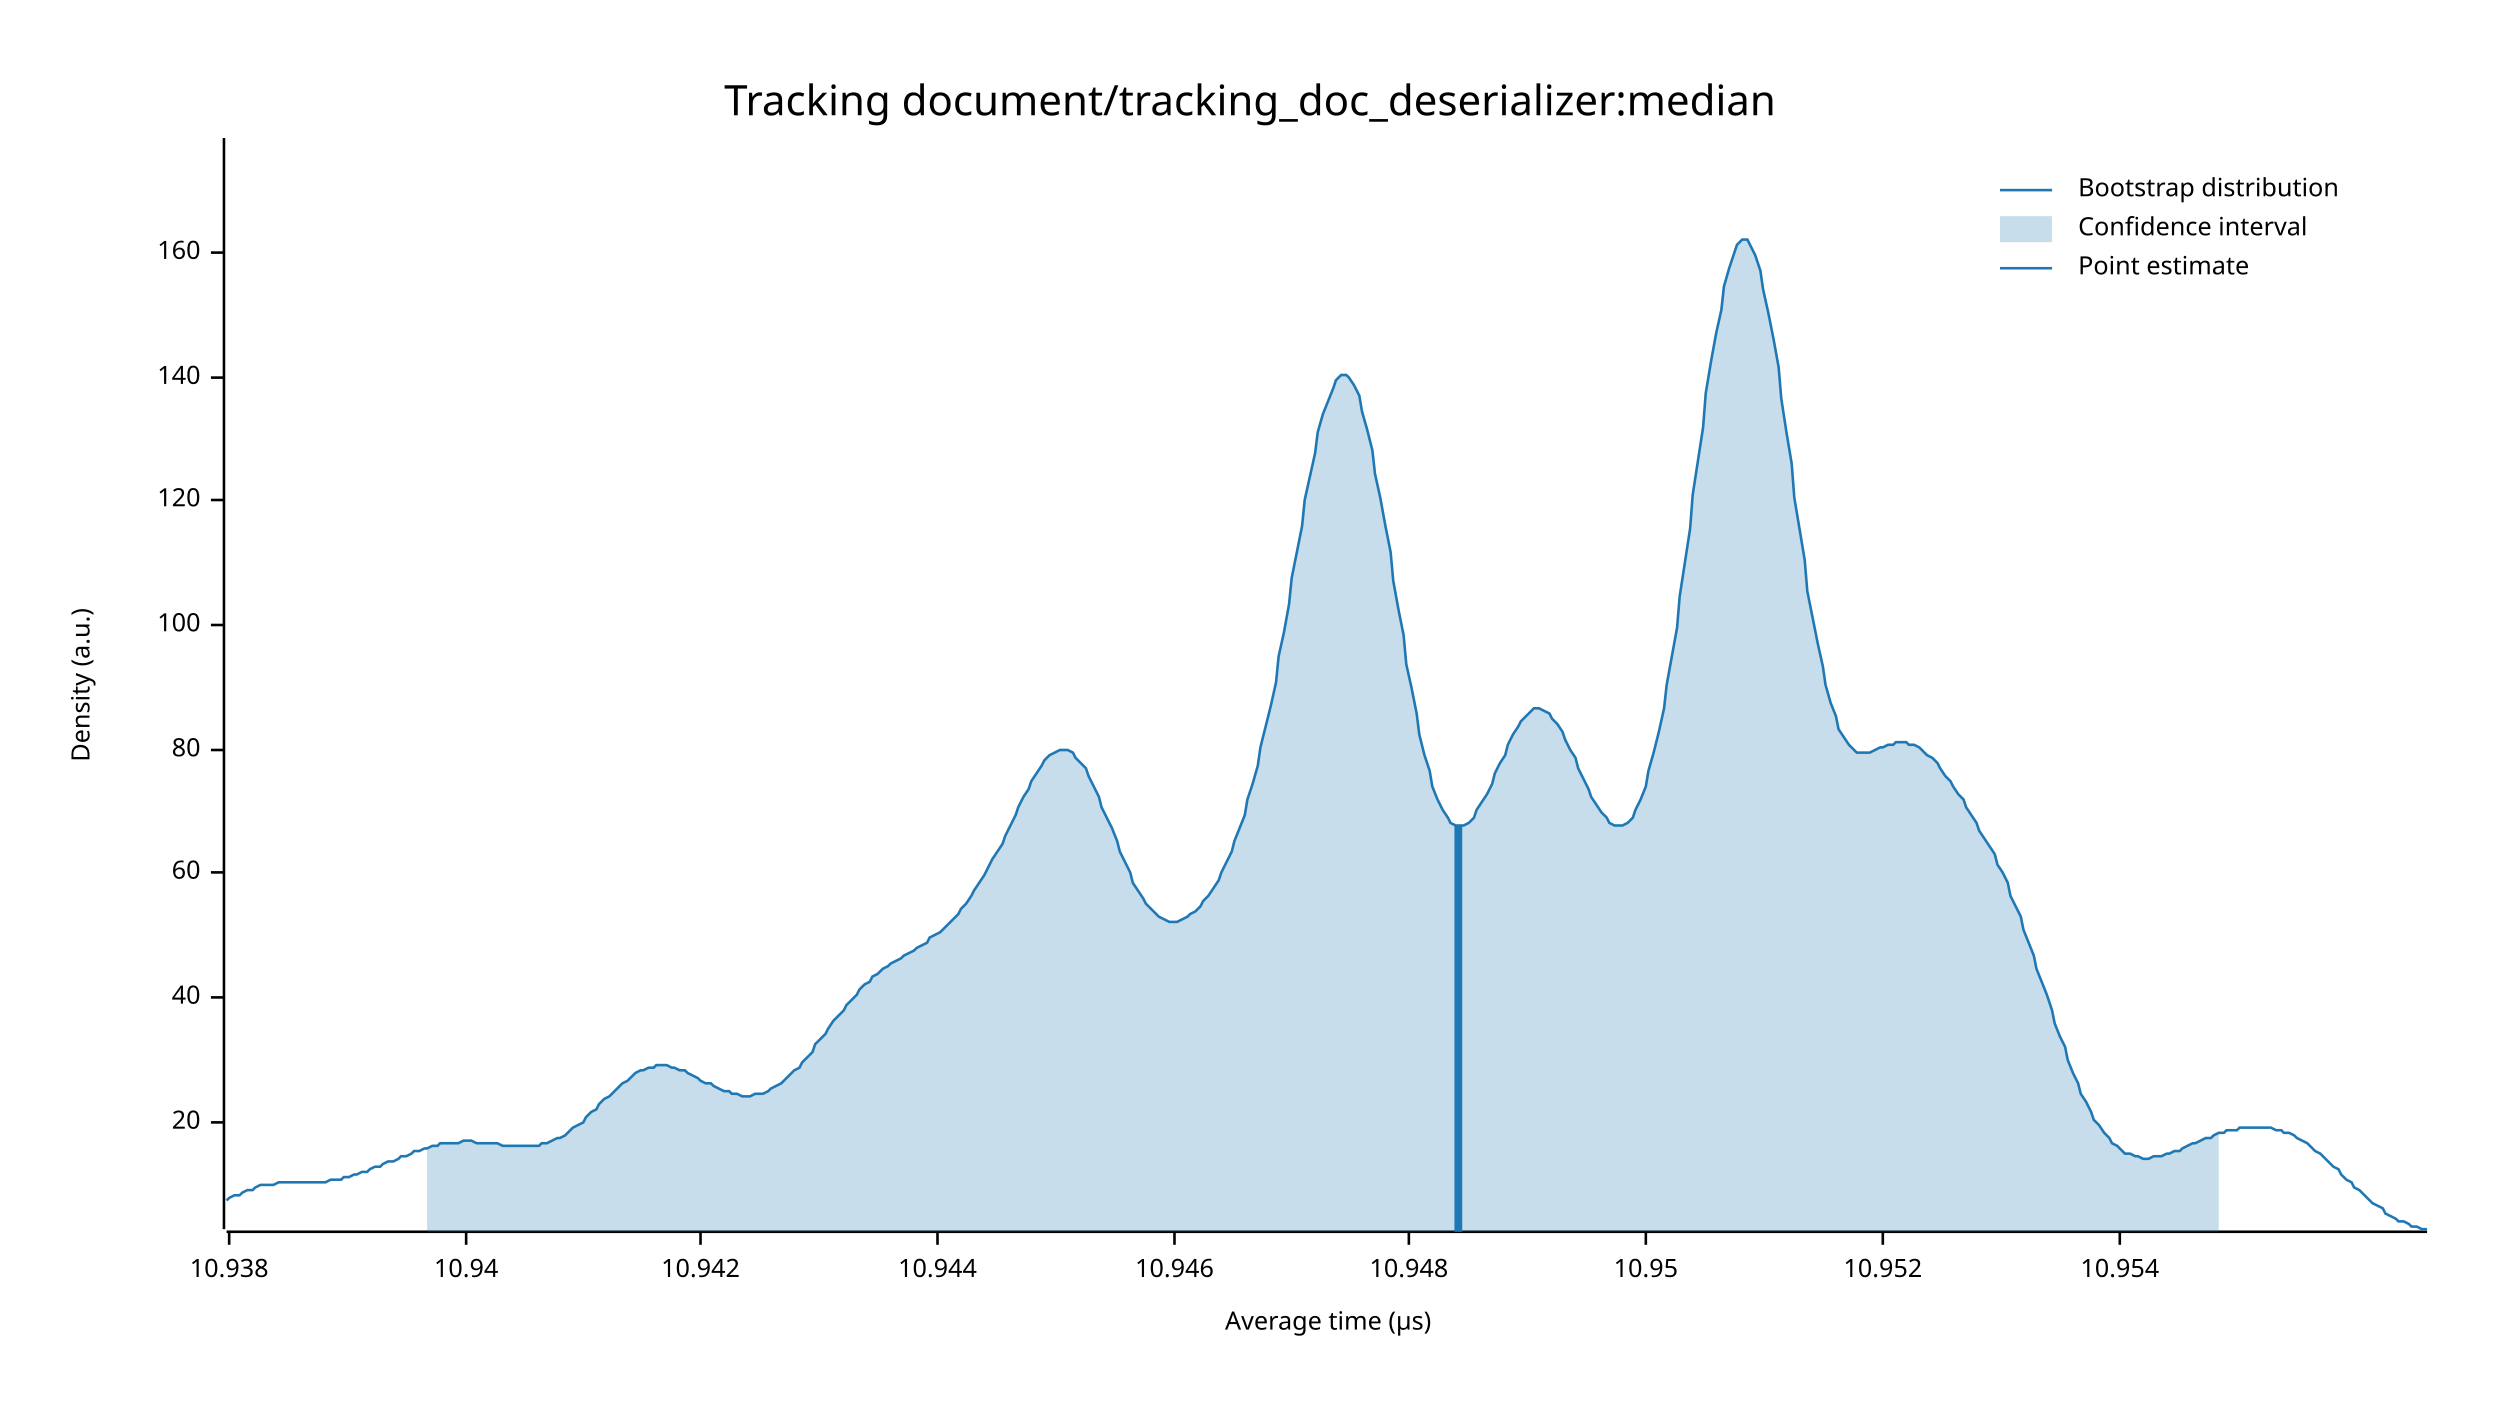
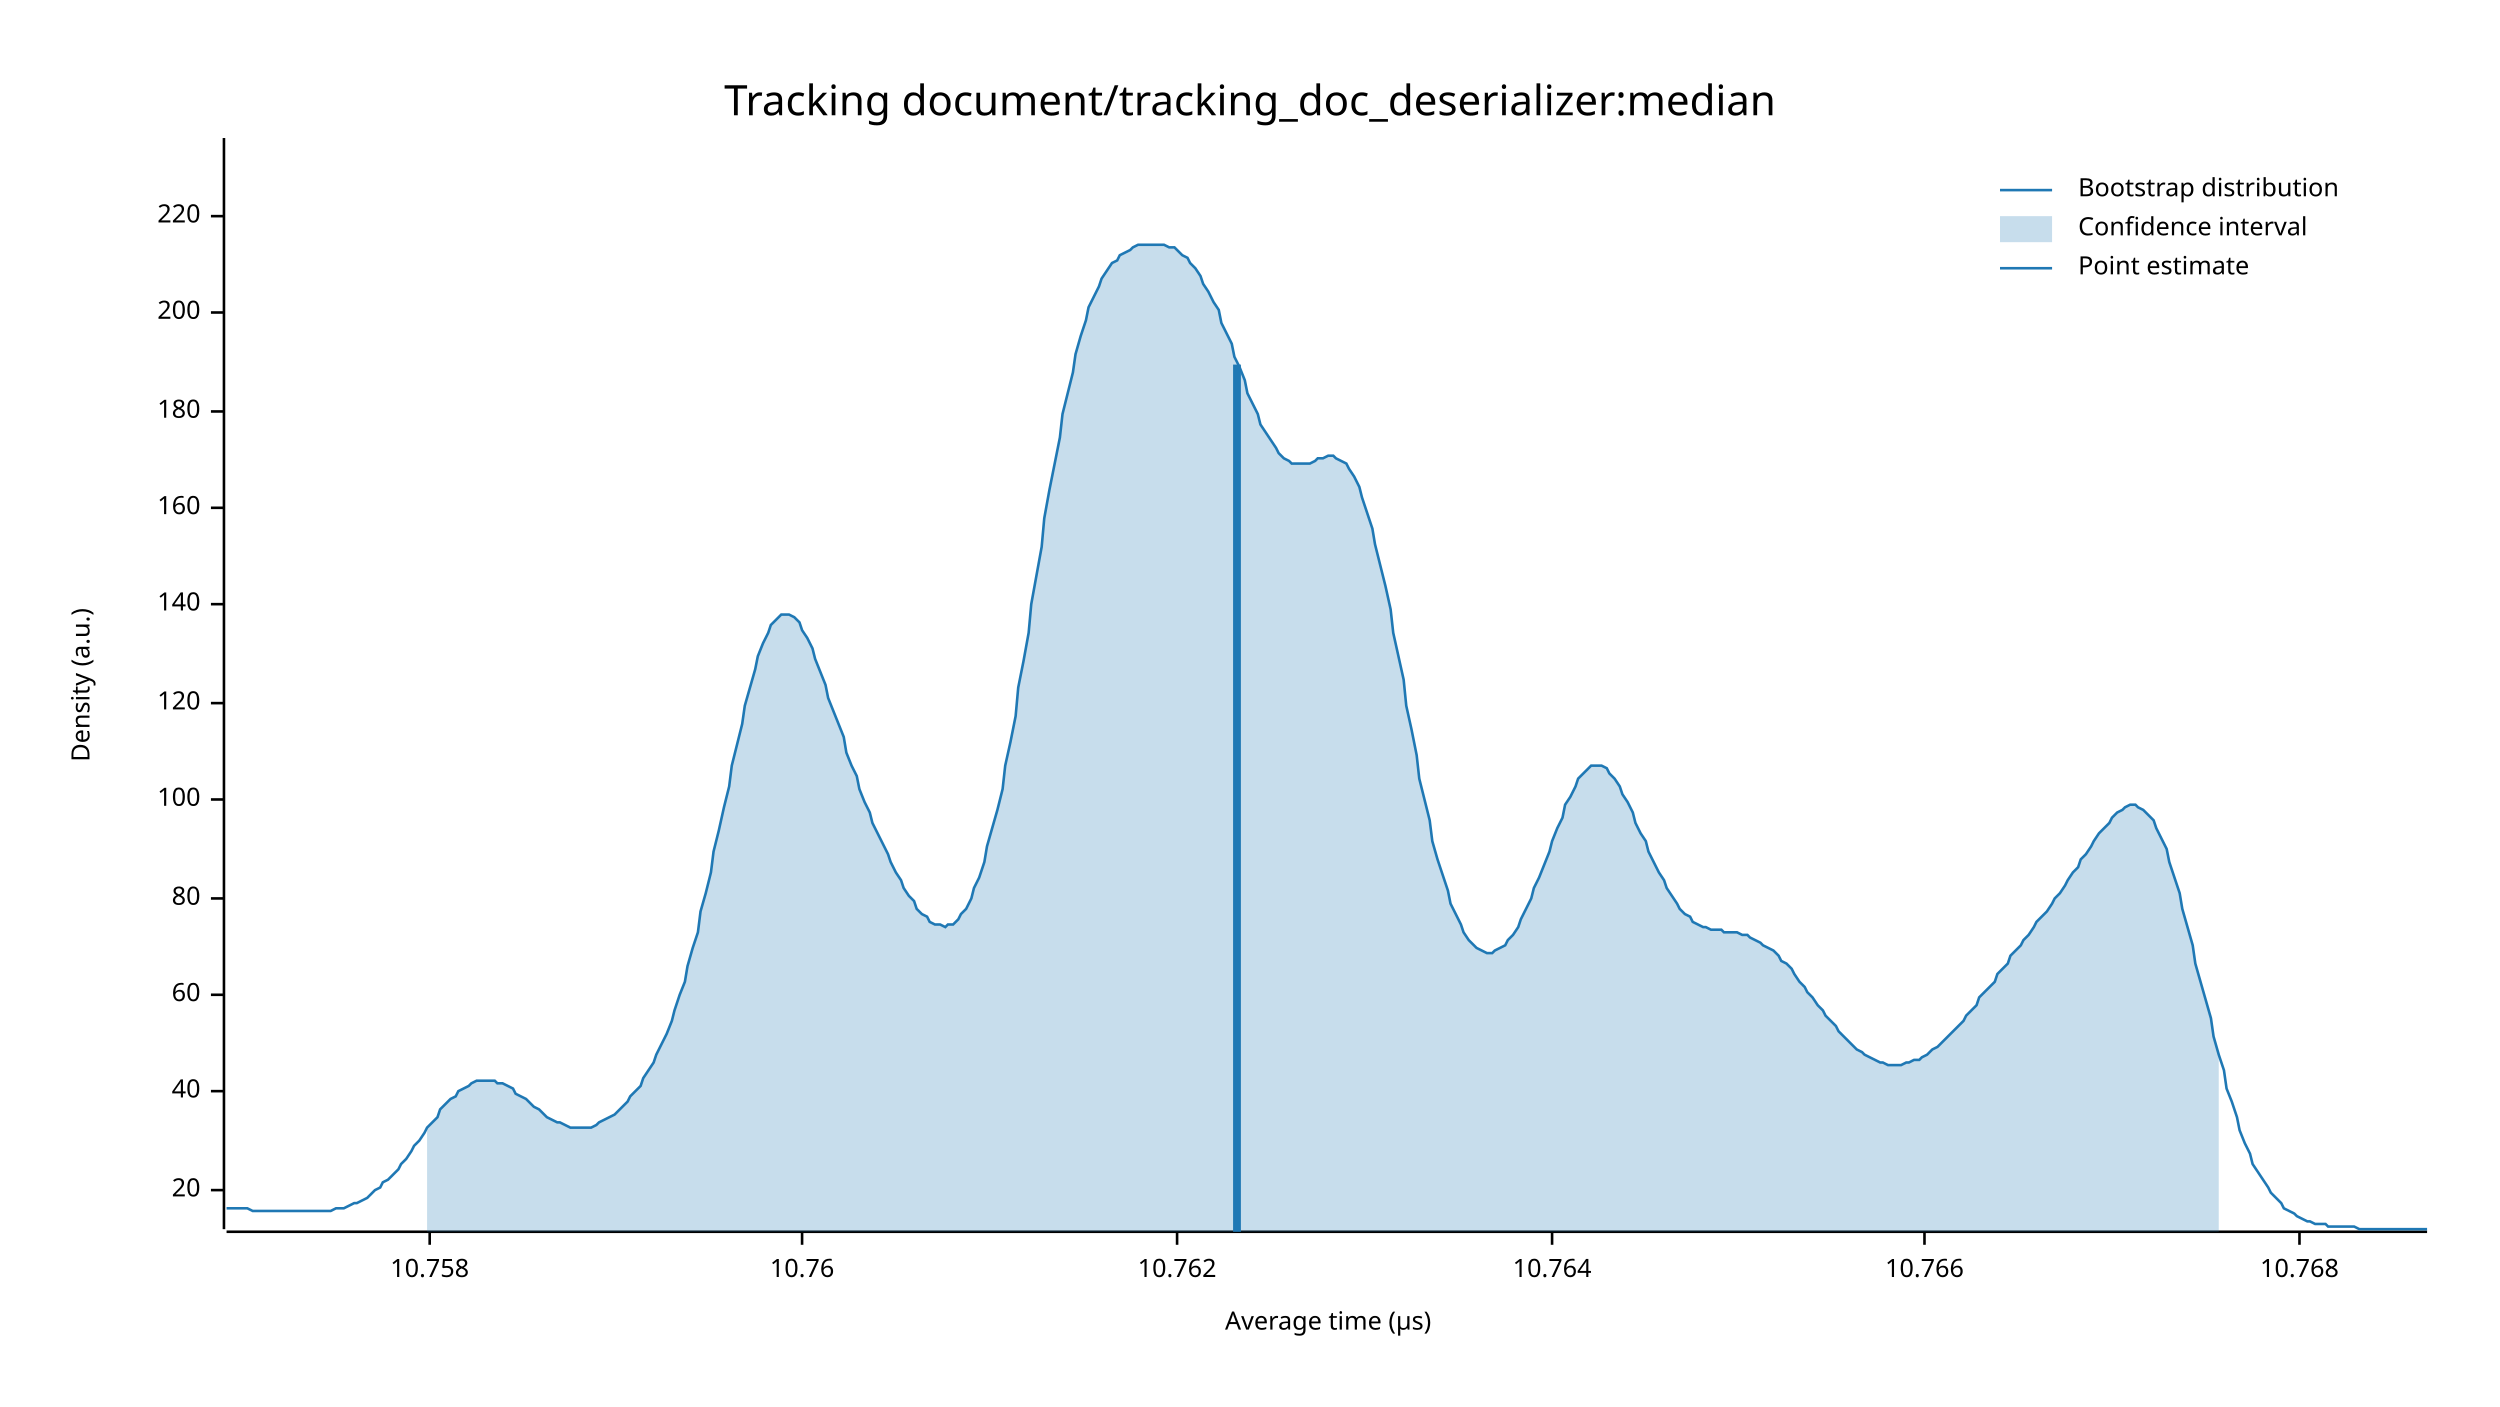
<svg xmlns="http://www.w3.org/2000/svg" width="960" height="540" viewBox="0 0 960 540">
  <text x="480" y="32" dy="0.76em" text-anchor="middle" font-family="sans-serif" font-size="16.129" opacity="1" fill="#000000">
Tracking document/tracking_doc_deserializer:median
</text>
  <text x="27" y="263" dy="0.76em" text-anchor="middle" font-family="sans-serif" font-size="9.677" opacity="1" fill="#000000" transform="rotate(270, 27, 263)">
Density (a.u.)
</text>
  <text x="510" y="513" dy="-0.5ex" text-anchor="middle" font-family="sans-serif" font-size="9.677" opacity="1" fill="#000000">
Average time (µs)
</text>
  <polyline fill="none" opacity="1" stroke="#000000" stroke-width="1" points="86,53 86,472 " />
-   <text x="77" y="431" dy="0.5ex" text-anchor="end" font-family="sans-serif" font-size="9.677" opacity="1" fill="#000000">
+   <text x="77" y="457" dy="0.5ex" text-anchor="end" font-family="sans-serif" font-size="9.677" opacity="1" fill="#000000">
20
</text>
-   <polyline fill="none" opacity="1" stroke="#000000" stroke-width="1" points="81,431 86,431 " />
-   <text x="77" y="383" dy="0.5ex" text-anchor="end" font-family="sans-serif" font-size="9.677" opacity="1" fill="#000000">
+   <polyline fill="none" opacity="1" stroke="#000000" stroke-width="1" points="81,457 86,457 " />
+   <text x="77" y="419" dy="0.5ex" text-anchor="end" font-family="sans-serif" font-size="9.677" opacity="1" fill="#000000">
40
</text>
-   <polyline fill="none" opacity="1" stroke="#000000" stroke-width="1" points="81,383 86,383 " />
-   <text x="77" y="335" dy="0.5ex" text-anchor="end" font-family="sans-serif" font-size="9.677" opacity="1" fill="#000000">
+   <polyline fill="none" opacity="1" stroke="#000000" stroke-width="1" points="81,419 86,419 " />
+   <text x="77" y="382" dy="0.5ex" text-anchor="end" font-family="sans-serif" font-size="9.677" opacity="1" fill="#000000">
60
</text>
-   <polyline fill="none" opacity="1" stroke="#000000" stroke-width="1" points="81,335 86,335 " />
-   <text x="77" y="288" dy="0.5ex" text-anchor="end" font-family="sans-serif" font-size="9.677" opacity="1" fill="#000000">
+   <polyline fill="none" opacity="1" stroke="#000000" stroke-width="1" points="81,382 86,382 " />
+   <text x="77" y="345" dy="0.5ex" text-anchor="end" font-family="sans-serif" font-size="9.677" opacity="1" fill="#000000">
80
</text>
-   <polyline fill="none" opacity="1" stroke="#000000" stroke-width="1" points="81,288 86,288 " />
-   <text x="77" y="240" dy="0.5ex" text-anchor="end" font-family="sans-serif" font-size="9.677" opacity="1" fill="#000000">
+   <polyline fill="none" opacity="1" stroke="#000000" stroke-width="1" points="81,345 86,345 " />
+   <text x="77" y="307" dy="0.5ex" text-anchor="end" font-family="sans-serif" font-size="9.677" opacity="1" fill="#000000">
100
</text>
-   <polyline fill="none" opacity="1" stroke="#000000" stroke-width="1" points="81,240 86,240 " />
-   <text x="77" y="192" dy="0.5ex" text-anchor="end" font-family="sans-serif" font-size="9.677" opacity="1" fill="#000000">
+   <polyline fill="none" opacity="1" stroke="#000000" stroke-width="1" points="81,307 86,307 " />
+   <text x="77" y="270" dy="0.5ex" text-anchor="end" font-family="sans-serif" font-size="9.677" opacity="1" fill="#000000">
120
</text>
-   <polyline fill="none" opacity="1" stroke="#000000" stroke-width="1" points="81,192 86,192 " />
-   <text x="77" y="145" dy="0.5ex" text-anchor="end" font-family="sans-serif" font-size="9.677" opacity="1" fill="#000000">
+   <polyline fill="none" opacity="1" stroke="#000000" stroke-width="1" points="81,270 86,270 " />
+   <text x="77" y="232" dy="0.5ex" text-anchor="end" font-family="sans-serif" font-size="9.677" opacity="1" fill="#000000">
140
</text>
-   <polyline fill="none" opacity="1" stroke="#000000" stroke-width="1" points="81,145 86,145 " />
-   <text x="77" y="97" dy="0.5ex" text-anchor="end" font-family="sans-serif" font-size="9.677" opacity="1" fill="#000000">
+   <polyline fill="none" opacity="1" stroke="#000000" stroke-width="1" points="81,232 86,232 " />
+   <text x="77" y="195" dy="0.5ex" text-anchor="end" font-family="sans-serif" font-size="9.677" opacity="1" fill="#000000">
160
</text>
-   <polyline fill="none" opacity="1" stroke="#000000" stroke-width="1" points="81,97 86,97 " />
+   <polyline fill="none" opacity="1" stroke="#000000" stroke-width="1" points="81,195 86,195 " />
+   <text x="77" y="158" dy="0.5ex" text-anchor="end" font-family="sans-serif" font-size="9.677" opacity="1" fill="#000000">
+ 180
+ </text>
+   <polyline fill="none" opacity="1" stroke="#000000" stroke-width="1" points="81,158 86,158 " />
+   <text x="77" y="120" dy="0.5ex" text-anchor="end" font-family="sans-serif" font-size="9.677" opacity="1" fill="#000000">
+ 200
+ </text>
+   <polyline fill="none" opacity="1" stroke="#000000" stroke-width="1" points="81,120 86,120 " />
+   <text x="77" y="83" dy="0.5ex" text-anchor="end" font-family="sans-serif" font-size="9.677" opacity="1" fill="#000000">
+ 220
+ </text>
+   <polyline fill="none" opacity="1" stroke="#000000" stroke-width="1" points="81,83 86,83 " />
  <polyline fill="none" opacity="1" stroke="#000000" stroke-width="1" points="87,473 932,473 " />
-   <text x="88" y="483" dy="0.76em" text-anchor="middle" font-family="sans-serif" font-size="9.677" opacity="1" fill="#000000">
- 10.938
+   <text x="165" y="483" dy="0.76em" text-anchor="middle" font-family="sans-serif" font-size="9.677" opacity="1" fill="#000000">
+ 10.758
</text>
-   <polyline fill="none" opacity="1" stroke="#000000" stroke-width="1" points="88,473 88,478 " />
-   <text x="179" y="483" dy="0.76em" text-anchor="middle" font-family="sans-serif" font-size="9.677" opacity="1" fill="#000000">
- 10.94
+   <polyline fill="none" opacity="1" stroke="#000000" stroke-width="1" points="165,473 165,478 " />
+   <text x="308" y="483" dy="0.76em" text-anchor="middle" font-family="sans-serif" font-size="9.677" opacity="1" fill="#000000">
+ 10.76
</text>
-   <polyline fill="none" opacity="1" stroke="#000000" stroke-width="1" points="179,473 179,478 " />
-   <text x="269" y="483" dy="0.76em" text-anchor="middle" font-family="sans-serif" font-size="9.677" opacity="1" fill="#000000">
- 10.942
+   <polyline fill="none" opacity="1" stroke="#000000" stroke-width="1" points="308,473 308,478 " />
+   <text x="452" y="483" dy="0.76em" text-anchor="middle" font-family="sans-serif" font-size="9.677" opacity="1" fill="#000000">
+ 10.762
</text>
-   <polyline fill="none" opacity="1" stroke="#000000" stroke-width="1" points="269,473 269,478 " />
-   <text x="360" y="483" dy="0.76em" text-anchor="middle" font-family="sans-serif" font-size="9.677" opacity="1" fill="#000000">
- 10.944
+   <polyline fill="none" opacity="1" stroke="#000000" stroke-width="1" points="452,473 452,478 " />
+   <text x="596" y="483" dy="0.76em" text-anchor="middle" font-family="sans-serif" font-size="9.677" opacity="1" fill="#000000">
+ 10.764
</text>
-   <polyline fill="none" opacity="1" stroke="#000000" stroke-width="1" points="360,473 360,478 " />
-   <text x="451" y="483" dy="0.76em" text-anchor="middle" font-family="sans-serif" font-size="9.677" opacity="1" fill="#000000">
- 10.946
+   <polyline fill="none" opacity="1" stroke="#000000" stroke-width="1" points="596,473 596,478 " />
+   <text x="739" y="483" dy="0.76em" text-anchor="middle" font-family="sans-serif" font-size="9.677" opacity="1" fill="#000000">
+ 10.766
</text>
-   <polyline fill="none" opacity="1" stroke="#000000" stroke-width="1" points="451,473 451,478 " />
-   <text x="541" y="483" dy="0.76em" text-anchor="middle" font-family="sans-serif" font-size="9.677" opacity="1" fill="#000000">
- 10.948
+   <polyline fill="none" opacity="1" stroke="#000000" stroke-width="1" points="739,473 739,478 " />
+   <text x="883" y="483" dy="0.76em" text-anchor="middle" font-family="sans-serif" font-size="9.677" opacity="1" fill="#000000">
+ 10.768
</text>
-   <polyline fill="none" opacity="1" stroke="#000000" stroke-width="1" points="541,473 541,478 " />
-   <text x="632" y="483" dy="0.76em" text-anchor="middle" font-family="sans-serif" font-size="9.677" opacity="1" fill="#000000">
- 10.95
- </text>
-   <polyline fill="none" opacity="1" stroke="#000000" stroke-width="1" points="632,473 632,478 " />
-   <text x="723" y="483" dy="0.76em" text-anchor="middle" font-family="sans-serif" font-size="9.677" opacity="1" fill="#000000">
- 10.952
- </text>
-   <polyline fill="none" opacity="1" stroke="#000000" stroke-width="1" points="723,473 723,478 " />
-   <text x="814" y="483" dy="0.76em" text-anchor="middle" font-family="sans-serif" font-size="9.677" opacity="1" fill="#000000">
- 10.954
- </text>
-   <polyline fill="none" opacity="1" stroke="#000000" stroke-width="1" points="814,473 814,478 " />
-   <polyline fill="none" opacity="1" stroke="#1F78B4" stroke-width="1" points="87,461 88,460 90,459 92,459 93,458 95,457 97,457 98,456 100,455 102,455 103,455 105,455 107,454 109,454 110,454 112,454 114,454 115,454 117,454 119,454 120,454 122,454 124,454 125,454 127,453 129,453 131,453 132,452 134,452 136,451 137,451 139,450 141,450 142,449 144,448 146,448 147,447 149,446 151,446 153,445 154,444 156,444 158,443 159,442 161,442 163,441 164,441 166,440 168,440 169,439 171,439 173,439 175,439 176,439 178,438 180,438 181,438 183,439 185,439 186,439 188,439 190,439 191,439 193,440 195,440 197,440 198,440 200,440 202,440 203,440 205,440 207,440 208,439 210,439 212,438 214,437 215,437 217,436 219,434 220,433 222,432 224,431 225,429 227,427 229,426 230,424 232,422 234,421 236,419 237,418 239,416 241,415 242,414 244,412 246,411 247,411 249,410 251,410 252,409 254,409 256,409 258,410 259,410 261,411 263,411 264,412 266,413 268,414 269,415 271,416 273,416 274,417 276,418 278,419 280,419 281,420 283,420 285,421 286,421 288,421 290,420 291,420 293,420 295,419 296,418 298,417 300,416 302,414 303,413 305,411 307,410 308,408 310,406 312,404 313,401 315,399 317,397 318,395 320,392 322,390 324,388 325,386 327,384 329,382 330,380 332,378 334,377 335,375 337,374 339,372 341,371 342,370 344,369 346,368 347,367 349,366 351,365 352,364 354,363 356,362 357,360 359,359 361,358 363,356 364,355 366,353 368,351 369,349 371,347 373,344 374,342 376,339 378,336 379,334 381,330 383,327 385,324 386,321 388,317 390,313 391,310 393,306 395,303 396,300 398,297 400,294 401,292 403,290 405,289 407,288 408,288 410,288 412,289 413,291 415,293 417,295 418,298 420,302 422,306 423,310 425,314 427,318 429,323 430,327 432,331 434,335 435,339 437,342 439,345 440,347 442,349 444,351 445,352 447,353 449,354 451,354 452,354 454,353 456,352 457,351 459,350 461,348 462,346 464,344 466,341 468,338 469,335 471,331 473,327 474,323 476,318 478,313 479,307 481,301 483,294 484,287 486,279 488,271 490,262 491,252 493,243 495,232 496,222 498,212 500,202 501,192 503,183 505,174 506,166 508,159 510,154 512,149 513,146 515,144 517,144 518,145 520,148 522,152 523,158 525,165 527,173 528,182 530,191 532,202 534,212 535,223 537,234 539,244 540,255 542,264 544,274 545,282 547,290 549,296 550,302 552,307 554,311 556,314 557,316 559,317 561,317 562,317 564,316 566,314 567,311 569,308 571,305 573,301 574,297 576,293 578,290 579,286 581,282 583,279 584,277 586,275 588,273 589,272 591,272 593,273 595,274 596,276 598,278 600,281 601,284 603,288 605,291 606,295 608,299 610,303 611,306 613,309 615,312 617,314 618,316 620,317 622,317 623,317 625,316 627,314 628,311 630,307 632,302 633,296 635,289 637,281 639,272 640,263 642,252 644,241 645,229 647,216 649,203 650,190 652,177 654,164 655,151 657,139 659,128 661,119 662,110 664,103 666,97 667,94 669,92 671,92 672,94 674,98 676,104 677,111 679,120 681,130 683,141 684,153 686,166 688,178 689,191 691,203 693,215 694,227 696,237 698,247 700,256 701,263 703,270 705,275 706,280 708,283 710,286 711,287 713,289 715,289 716,289 718,289 720,288 722,287 723,287 725,286 727,286 728,285 730,285 732,285 733,286 735,286 737,287 738,288 740,290 742,291 744,293 745,295 747,298 749,300 750,302 752,305 754,307 755,310 757,313 759,316 760,319 762,322 764,325 766,328 767,332 769,335 771,339 772,344 774,348 776,352 777,357 779,362 781,367 782,372 784,377 786,382 788,388 789,393 791,398 793,402 794,407 796,412 798,416 799,420 801,423 803,427 804,430 806,432 808,435 810,437 811,439 813,440 815,442 816,443 818,443 820,444 821,444 823,445 825,445 827,444 828,444 830,444 832,443 833,443 835,442 837,442 838,441 840,440 842,439 843,439 845,438 847,437 849,437 850,436 852,435 854,435 855,434 857,434 859,434 860,433 862,433 864,433 865,433 867,433 869,433 871,433 872,433 874,434 876,434 877,435 879,435 881,436 882,437 884,438 886,439 887,440 889,442 891,443 893,445 894,446 896,448 898,449 899,451 901,453 903,454 904,456 906,457 908,459 909,460 911,462 913,463 915,464 916,466 918,467 920,468 921,469 923,469 925,470 926,471 928,471 930,472 932,472 " />
-   <polygon opacity="0.25" fill="#1F78B4" points="164,441 166,440 168,440 169,439 171,439 173,439 175,439 176,439 178,438 180,438 181,438 183,439 185,439 186,439 188,439 190,439 191,439 193,440 195,440 197,440 198,440 200,440 202,440 203,440 205,440 207,440 208,439 210,439 212,438 214,437 215,437 217,436 219,434 220,433 222,432 224,431 225,429 227,427 229,426 230,424 232,422 234,421 236,419 237,418 239,416 241,415 242,414 244,412 246,411 247,411 249,410 251,410 252,409 254,409 256,409 258,410 259,410 261,411 263,411 264,412 266,413 268,414 269,415 271,416 273,416 274,417 276,418 278,419 280,419 281,420 283,420 285,421 286,421 288,421 290,420 291,420 293,420 295,419 296,418 298,417 300,416 302,414 303,413 305,411 307,410 308,408 310,406 312,404 313,401 315,399 317,397 318,395 320,392 322,390 324,388 325,386 327,384 329,382 330,380 332,378 334,377 335,375 337,374 339,372 341,371 342,370 344,369 346,368 347,367 349,366 351,365 352,364 354,363 356,362 357,360 359,359 361,358 363,356 364,355 366,353 368,351 369,349 371,347 373,344 374,342 376,339 378,336 379,334 381,330 383,327 385,324 386,321 388,317 390,313 391,310 393,306 395,303 396,300 398,297 400,294 401,292 403,290 405,289 407,288 408,288 410,288 412,289 413,291 415,293 417,295 418,298 420,302 422,306 423,310 425,314 427,318 429,323 430,327 432,331 434,335 435,339 437,342 439,345 440,347 442,349 444,351 445,352 447,353 449,354 451,354 452,354 454,353 456,352 457,351 459,350 461,348 462,346 464,344 466,341 468,338 469,335 471,331 473,327 474,323 476,318 478,313 479,307 481,301 483,294 484,287 486,279 488,271 490,262 491,252 493,243 495,232 496,222 498,212 500,202 501,192 503,183 505,174 506,166 508,159 510,154 512,149 513,146 515,144 517,144 518,145 520,148 522,152 523,158 525,165 527,173 528,182 530,191 532,202 534,212 535,223 537,234 539,244 540,255 542,264 544,274 545,282 547,290 549,296 550,302 552,307 554,311 556,314 557,316 559,317 561,317 562,317 564,316 566,314 567,311 569,308 571,305 573,301 574,297 576,293 578,290 579,286 581,282 583,279 584,277 586,275 588,273 589,272 591,272 593,273 595,274 596,276 598,278 600,281 601,284 603,288 605,291 606,295 608,299 610,303 611,306 613,309 615,312 617,314 618,316 620,317 622,317 623,317 625,316 627,314 628,311 630,307 632,302 633,296 635,289 637,281 639,272 640,263 642,252 644,241 645,229 647,216 649,203 650,190 652,177 654,164 655,151 657,139 659,128 661,119 662,110 664,103 666,97 667,94 669,92 671,92 672,94 674,98 676,104 677,111 679,120 681,130 683,141 684,153 686,166 688,178 689,191 691,203 693,215 694,227 696,237 698,247 700,256 701,263 703,270 705,275 706,280 708,283 710,286 711,287 713,289 715,289 716,289 718,289 720,288 722,287 723,287 725,286 727,286 728,285 730,285 732,285 733,286 735,286 737,287 738,288 740,290 742,291 744,293 745,295 747,298 749,300 750,302 752,305 754,307 755,310 757,313 759,316 760,319 762,322 764,325 766,328 767,332 769,335 771,339 772,344 774,348 776,352 777,357 779,362 781,367 782,372 784,377 786,382 788,388 789,393 791,398 793,402 794,407 796,412 798,416 799,420 801,423 803,427 804,430 806,432 808,435 810,437 811,439 813,440 815,442 816,443 818,443 820,444 821,444 823,445 825,445 827,444 828,444 830,444 832,443 833,443 835,442 837,442 838,441 840,440 842,439 843,439 845,438 847,437 849,437 850,436 852,435 852,473 164,473 " />
-   <polyline fill="none" opacity="1" stroke="#1F78B4" stroke-width="3" points="560,473 560,317 " />
+   <polyline fill="none" opacity="1" stroke="#000000" stroke-width="1" points="883,473 883,478 " />
+   <polyline fill="none" opacity="1" stroke="#1F78B4" stroke-width="1" points="87,464 88,464 90,464 92,464 93,464 95,464 97,465 98,465 100,465 102,465 103,465 105,465 107,465 109,465 110,465 112,465 114,465 115,465 117,465 119,465 120,465 122,465 124,465 125,465 127,465 129,464 131,464 132,464 134,463 136,462 137,462 139,461 141,460 142,459 144,457 146,456 147,454 149,453 151,451 153,449 154,447 156,445 158,442 159,440 161,438 163,435 164,433 166,431 168,429 169,426 171,424 173,422 175,421 176,419 178,418 180,417 181,416 183,415 185,415 186,415 188,415 190,415 191,416 193,416 195,417 197,418 198,420 200,421 202,422 203,423 205,425 207,426 208,427 210,429 212,430 214,431 215,431 217,432 219,433 220,433 222,433 224,433 225,433 227,433 229,432 230,431 232,430 234,429 236,428 237,427 239,425 241,423 242,421 244,419 246,417 247,414 249,411 251,408 252,405 254,401 256,397 258,392 259,388 261,382 263,377 264,371 266,364 268,358 269,350 271,343 273,335 274,327 276,319 278,310 280,302 281,294 283,286 285,278 286,271 288,264 290,257 291,252 293,247 295,243 296,240 298,238 300,236 302,236 303,236 305,237 307,239 308,242 310,245 312,249 313,253 315,258 317,263 318,268 320,273 322,278 324,283 325,289 327,294 329,298 330,303 332,308 334,312 335,316 337,320 339,324 341,328 342,331 344,335 346,338 347,341 349,344 351,346 352,349 354,351 356,352 357,354 359,355 361,355 363,356 364,355 366,355 368,353 369,351 371,349 373,345 374,341 376,337 378,331 379,325 381,318 383,311 385,303 386,294 388,285 390,275 391,264 393,254 395,243 396,232 398,221 400,210 401,199 403,188 405,178 407,168 408,159 410,151 412,143 413,136 415,129 417,123 418,118 420,114 422,110 423,107 425,104 427,101 429,100 430,98 432,97 434,96 435,95 437,94 439,94 440,94 442,94 444,94 445,94 447,94 449,95 451,95 452,96 454,98 456,99 457,101 459,103 461,106 462,109 464,112 466,116 468,119 469,124 471,128 473,132 474,137 476,141 478,146 479,151 481,155 483,159 484,163 486,166 488,169 490,172 491,174 493,176 495,177 496,178 498,178 500,178 501,178 503,178 505,177 506,176 508,176 510,175 512,175 513,176 515,177 517,178 518,180 520,183 522,187 523,191 525,197 527,203 528,209 530,217 532,225 534,234 535,243 537,252 539,261 540,271 542,280 544,290 545,299 547,307 549,315 550,323 552,330 554,336 556,342 557,347 559,351 561,355 562,358 564,361 566,363 567,364 569,365 571,366 573,366 574,365 576,364 578,363 579,361 581,359 583,356 584,353 586,349 588,345 589,341 591,337 593,332 595,327 596,323 598,318 600,314 601,309 603,306 605,302 606,299 608,297 610,295 611,294 613,294 615,294 617,295 618,297 620,299 622,302 623,305 625,308 627,312 628,316 630,320 632,323 633,327 635,331 637,335 639,338 640,341 642,344 644,347 645,349 647,351 649,352 650,354 652,355 654,356 655,356 657,357 659,357 661,357 662,358 664,358 666,358 667,358 669,359 671,359 672,360 674,361 676,362 677,363 679,364 681,365 683,367 684,369 686,370 688,372 689,374 691,377 693,379 694,381 696,383 698,386 700,388 701,390 703,392 705,394 706,396 708,398 710,400 711,401 713,403 715,404 716,405 718,406 720,407 722,408 723,408 725,409 727,409 728,409 730,409 732,408 733,408 735,407 737,407 738,406 740,405 742,403 744,402 745,401 747,399 749,397 750,396 752,394 754,392 755,390 757,388 759,386 760,383 762,381 764,379 766,377 767,374 769,372 771,370 772,367 774,365 776,363 777,361 779,359 781,356 782,354 784,352 786,350 788,347 789,345 791,343 793,340 794,338 796,335 798,333 799,330 801,328 803,325 804,323 806,320 808,318 810,316 811,314 813,312 815,311 816,310 818,309 820,309 821,310 823,311 825,313 827,315 828,318 830,322 832,326 833,331 835,337 837,343 838,349 840,356 842,363 843,370 845,377 847,384 849,391 850,398 852,405 854,411 855,418 857,423 859,429 860,434 862,439 864,443 865,447 867,450 869,453 871,456 872,458 874,460 876,462 877,464 879,465 881,466 882,467 884,468 886,469 887,469 889,470 891,470 893,470 894,471 896,471 898,471 899,471 901,471 903,471 904,471 906,472 908,472 909,472 911,472 913,472 915,472 916,472 918,472 920,472 921,472 923,472 925,472 926,472 928,472 930,472 932,472 " />
+   <polygon opacity="0.25" fill="#1F78B4" points="164,433 166,431 168,429 169,426 171,424 173,422 175,421 176,419 178,418 180,417 181,416 183,415 185,415 186,415 188,415 190,415 191,416 193,416 195,417 197,418 198,420 200,421 202,422 203,423 205,425 207,426 208,427 210,429 212,430 214,431 215,431 217,432 219,433 220,433 222,433 224,433 225,433 227,433 229,432 230,431 232,430 234,429 236,428 237,427 239,425 241,423 242,421 244,419 246,417 247,414 249,411 251,408 252,405 254,401 256,397 258,392 259,388 261,382 263,377 264,371 266,364 268,358 269,350 271,343 273,335 274,327 276,319 278,310 280,302 281,294 283,286 285,278 286,271 288,264 290,257 291,252 293,247 295,243 296,240 298,238 300,236 302,236 303,236 305,237 307,239 308,242 310,245 312,249 313,253 315,258 317,263 318,268 320,273 322,278 324,283 325,289 327,294 329,298 330,303 332,308 334,312 335,316 337,320 339,324 341,328 342,331 344,335 346,338 347,341 349,344 351,346 352,349 354,351 356,352 357,354 359,355 361,355 363,356 364,355 366,355 368,353 369,351 371,349 373,345 374,341 376,337 378,331 379,325 381,318 383,311 385,303 386,294 388,285 390,275 391,264 393,254 395,243 396,232 398,221 400,210 401,199 403,188 405,178 407,168 408,159 410,151 412,143 413,136 415,129 417,123 418,118 420,114 422,110 423,107 425,104 427,101 429,100 430,98 432,97 434,96 435,95 437,94 439,94 440,94 442,94 444,94 445,94 447,94 449,95 451,95 452,96 454,98 456,99 457,101 459,103 461,106 462,109 464,112 466,116 468,119 469,124 471,128 473,132 474,137 476,141 478,146 479,151 481,155 483,159 484,163 486,166 488,169 490,172 491,174 493,176 495,177 496,178 498,178 500,178 501,178 503,178 505,177 506,176 508,176 510,175 512,175 513,176 515,177 517,178 518,180 520,183 522,187 523,191 525,197 527,203 528,209 530,217 532,225 534,234 535,243 537,252 539,261 540,271 542,280 544,290 545,299 547,307 549,315 550,323 552,330 554,336 556,342 557,347 559,351 561,355 562,358 564,361 566,363 567,364 569,365 571,366 573,366 574,365 576,364 578,363 579,361 581,359 583,356 584,353 586,349 588,345 589,341 591,337 593,332 595,327 596,323 598,318 600,314 601,309 603,306 605,302 606,299 608,297 610,295 611,294 613,294 615,294 617,295 618,297 620,299 622,302 623,305 625,308 627,312 628,316 630,320 632,323 633,327 635,331 637,335 639,338 640,341 642,344 644,347 645,349 647,351 649,352 650,354 652,355 654,356 655,356 657,357 659,357 661,357 662,358 664,358 666,358 667,358 669,359 671,359 672,360 674,361 676,362 677,363 679,364 681,365 683,367 684,369 686,370 688,372 689,374 691,377 693,379 694,381 696,383 698,386 700,388 701,390 703,392 705,394 706,396 708,398 710,400 711,401 713,403 715,404 716,405 718,406 720,407 722,408 723,408 725,409 727,409 728,409 730,409 732,408 733,408 735,407 737,407 738,406 740,405 742,403 744,402 745,401 747,399 749,397 750,396 752,394 754,392 755,390 757,388 759,386 760,383 762,381 764,379 766,377 767,374 769,372 771,370 772,367 774,365 776,363 777,361 779,359 781,356 782,354 784,352 786,350 788,347 789,345 791,343 793,340 794,338 796,335 798,333 799,330 801,328 803,325 804,323 806,320 808,318 810,316 811,314 813,312 815,311 816,310 818,309 820,309 821,310 823,311 825,313 827,315 828,318 830,322 832,326 833,331 835,337 837,343 838,349 840,356 842,363 843,370 845,377 847,384 849,391 850,398 852,405 852,473 164,473 " />
+   <polyline fill="none" opacity="1" stroke="#1F78B4" stroke-width="3" points="475,473 475,140 " />
  <text x="798" y="68" dy="0.76em" text-anchor="start" font-family="sans-serif" font-size="9.677" opacity="1" fill="#000000">
Bootstrap distribution
</text>
  <text x="798" y="83" dy="0.76em" text-anchor="start" font-family="sans-serif" font-size="9.677" opacity="1" fill="#000000">
Confidence interval
</text>
  <text x="798" y="98" dy="0.76em" text-anchor="start" font-family="sans-serif" font-size="9.677" opacity="1" fill="#000000">
Point estimate
</text>
  <polyline fill="none" opacity="1" stroke="#1F78B4" stroke-width="1" points="768,73 788,73 " />
  <rect x="768" y="83" width="20" height="10" opacity="0.25" fill="#1F78B4" stroke="none" />
  <polyline fill="none" opacity="1" stroke="#1F78B4" stroke-width="1" points="768,103 788,103 " />
</svg>
